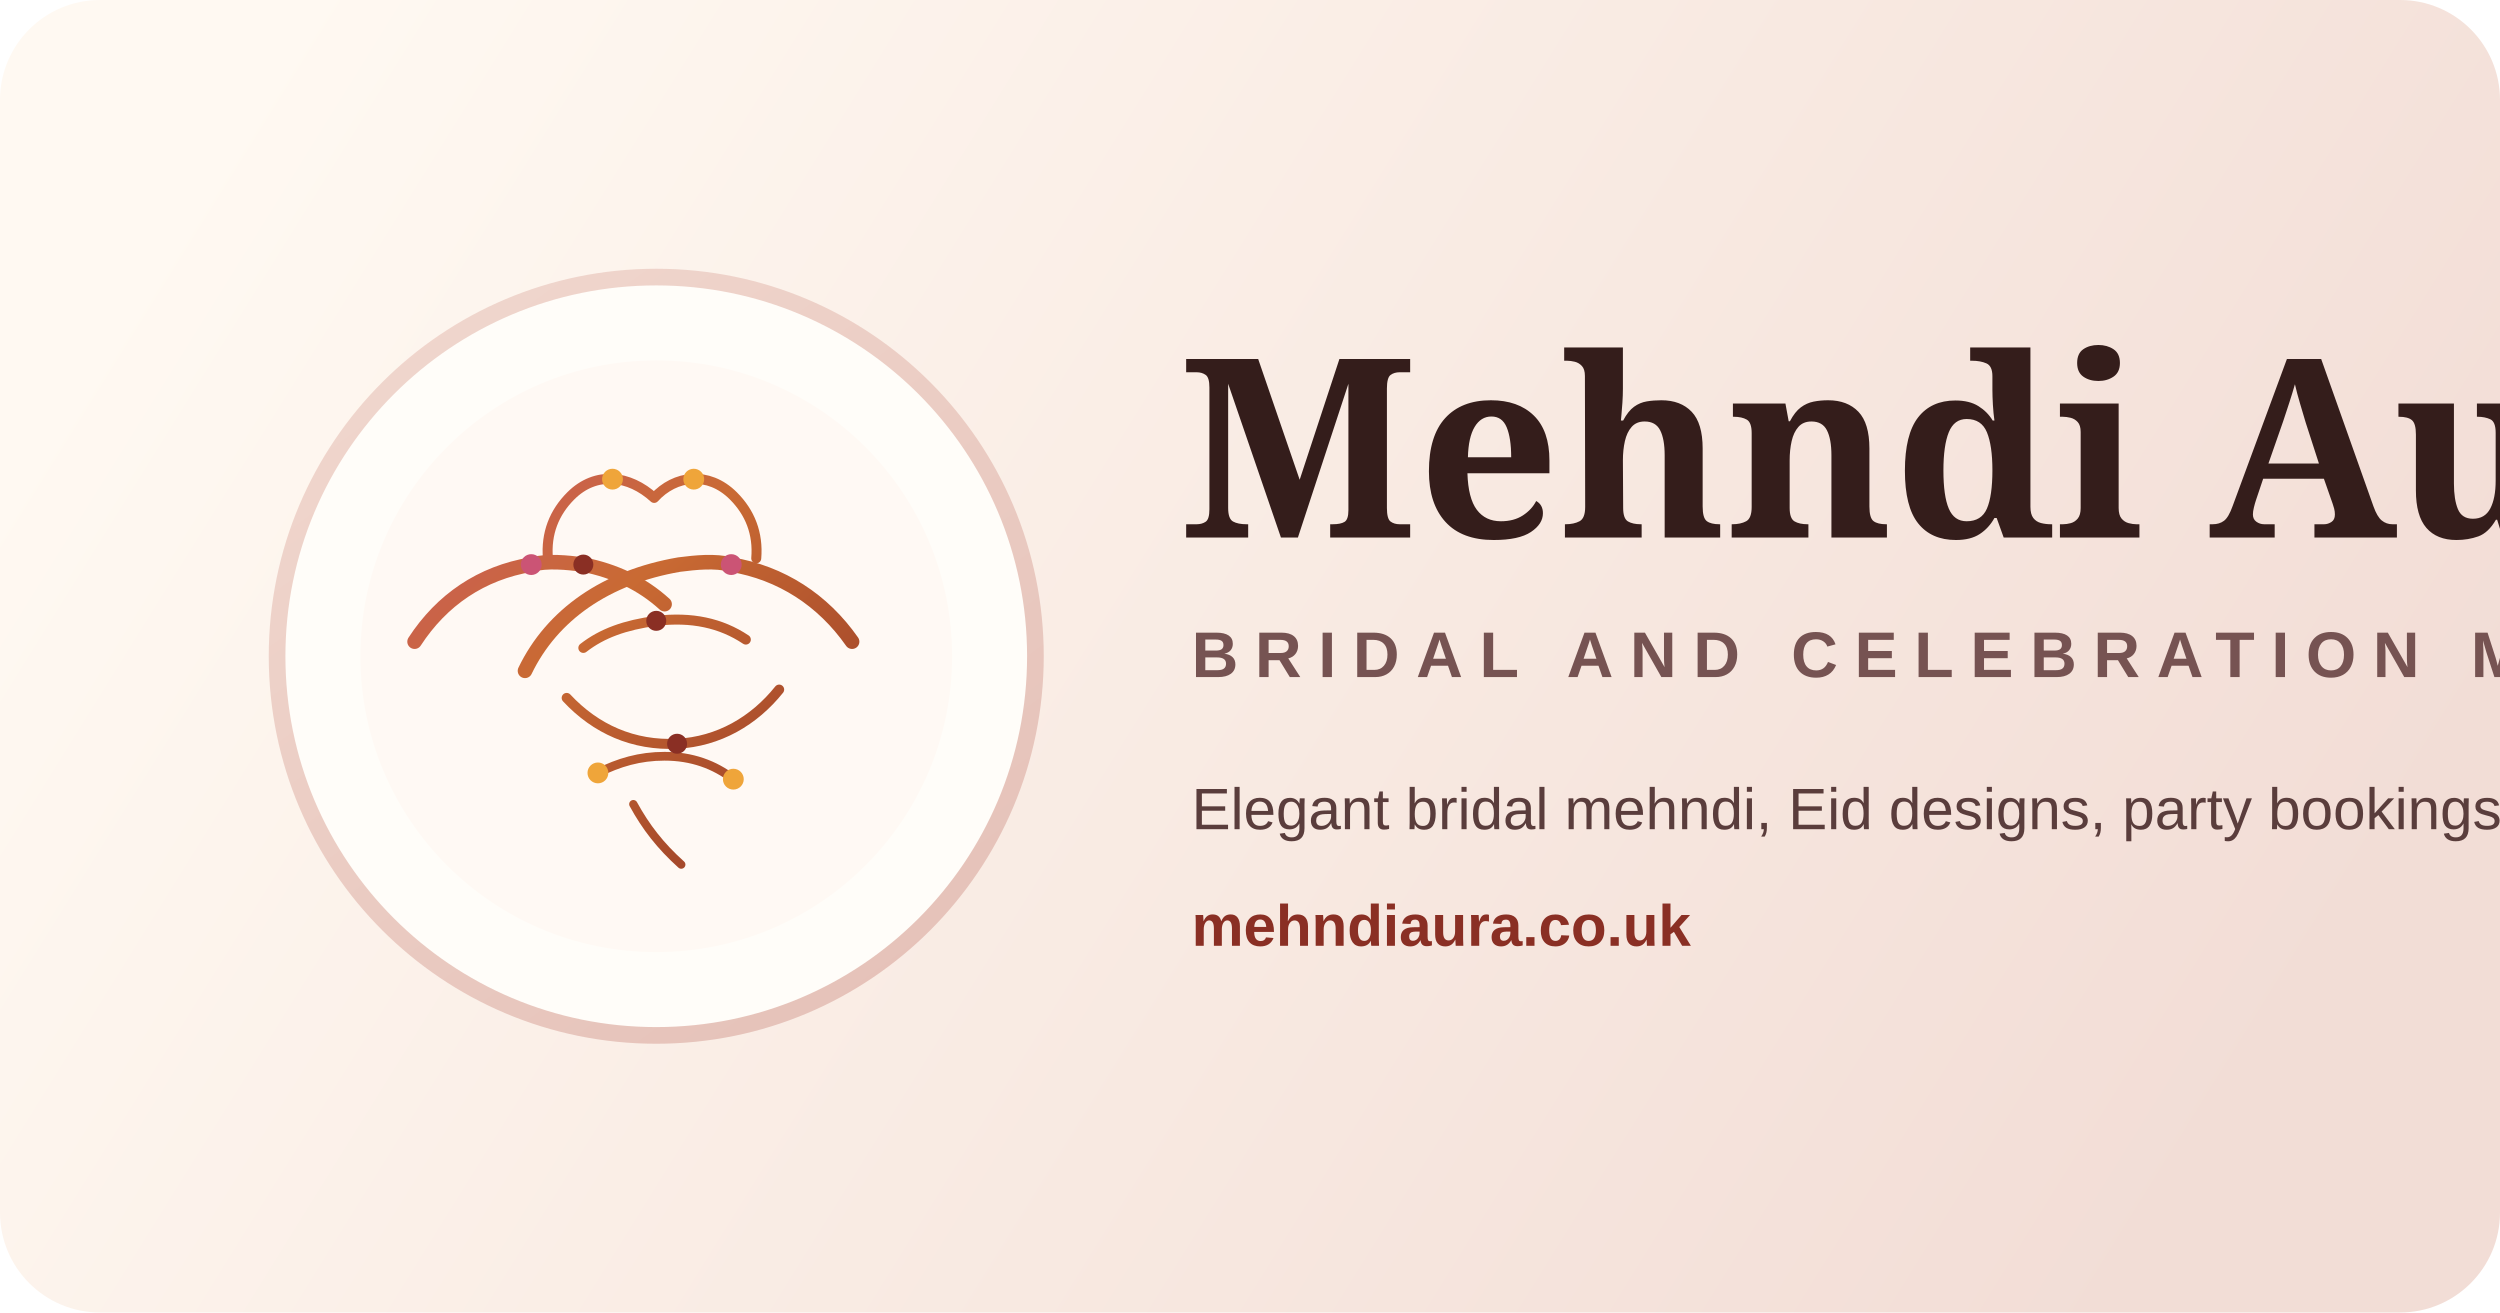
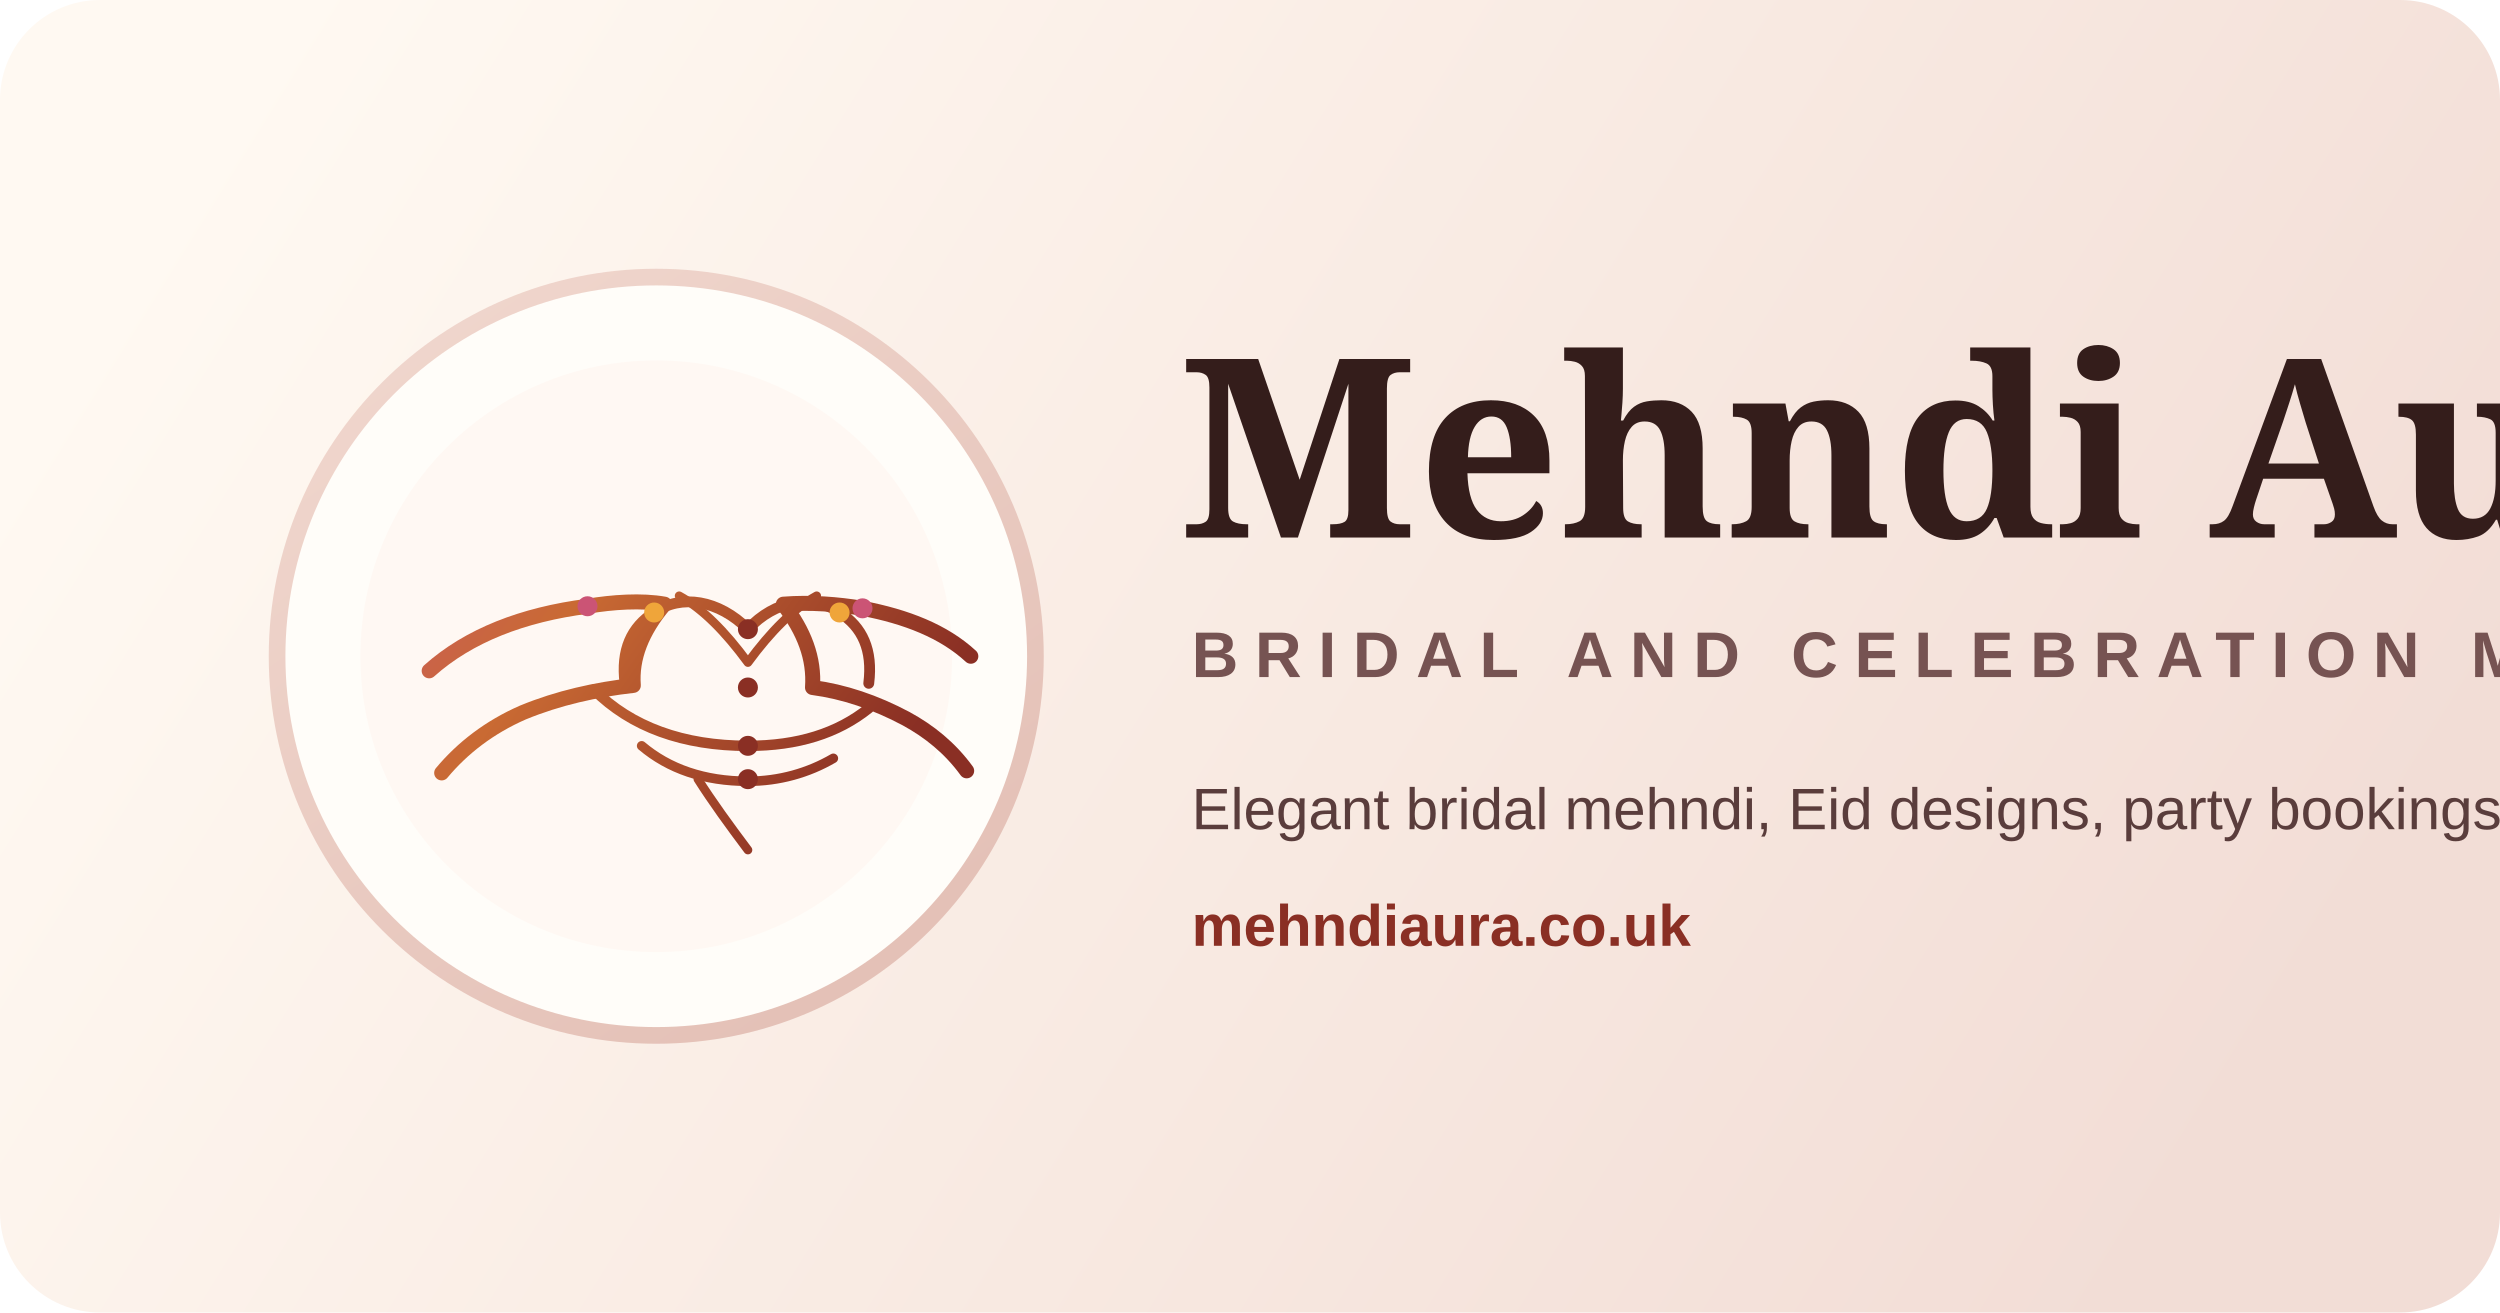
<svg xmlns="http://www.w3.org/2000/svg" width="1200" height="630" viewBox="0 0 1200 630" fill="none">
  <defs>
    <linearGradient id="bg" x1="112" y1="46" x2="1026" y2="614" gradientUnits="userSpaceOnUse">
      <stop stop-color="#FFF9F2" />
      <stop offset="0.58" stop-color="#F8E9E1" />
      <stop offset="1" stop-color="#F2DDD6" />
    </linearGradient>
    <linearGradient id="ring" x1="164" y1="126" x2="432" y2="494" gradientUnits="userSpaceOnUse">
      <stop stop-color="#F1D8CF" />
-       <stop offset="1" stop-color="#E5C1B8" />
+       <stop offset="1" stop-color="#E3BFB5" />
    </linearGradient>
-     <linearGradient id="ink" x1="176" y1="168" x2="428" y2="446" gradientUnits="userSpaceOnUse">
+     <linearGradient id="ink" x1="178" y1="192" x2="426" y2="368" gradientUnits="userSpaceOnUse">
      <stop stop-color="#CB5475" />
      <stop offset="0.45" stop-color="#C96A33" />
      <stop offset="1" stop-color="#8A2F24" />
    </linearGradient>
  </defs>
  <rect width="1200" height="630" rx="48" fill="url(#bg)" />
  <circle cx="315" cy="315" r="182" fill="#FFFDF9" stroke="url(#ring)" stroke-width="8" />
-   <circle cx="315" cy="315" r="142" fill="#FFF9F4" />
+   <circle cx="315" cy="315" r="142" fill="#FFF8F3" />
  <g stroke="url(#ink)" stroke-linecap="round" stroke-linejoin="round" fill="none">
-     <path d="M252 322C265 295 291 277 326 271C334 270 343 269 351 271C375 275 395 288 409 308" stroke-width="7" />
-     <path d="M199 308C212 288 231 275 255 271C263 269 272 270 280 271C295 274 308 280 319 290" stroke-width="7" />
-     <path d="M263 268C262 256 266 246 274 238C286 226 302 228 314 239C324 228 340 226 352 238C360 246 364 256 363 268" stroke-width="4.8" />
-     <path d="M280 311C289 304 300 300 315 298C332 296 346 299 358 307" stroke-width="4.8" />
-     <path d="M272 335C286 350 304 358 325 357C345 356 362 346 374 331" stroke-width="4.8" />
-     <path d="M287 371C297 366 307 363 319 363C332 363 343 367 352 374" stroke-width="4.2" />
-     <path d="M304 386C310 397 317 406 327 415" stroke-width="4" />
+     <path d="M206 322C225 305 251 295 282 291C294 289 308 288 319 290C308 303 303 316 304 329C286 331 268 335 251 342C235 349 222 359 212 371" stroke-width="7.2" />
+     <path d="M466 315C453 303 435 296 414 292C402 290 389 289 376 290C386 303 391 316 390 330C405 332 420 337 435 345C446 351 456 359 464 370" stroke-width="7.2" />
+     <path d="M300 328C298 312 303 301 314 294C327 285 345 288 359 302C372 288 390 285 403 294C414 301 419 312 417 328" stroke-width="5.2" />
+     <path d="M285 331C303 349 328 358 359 358C383 358 402 352 417 340" stroke-width="5" />
+     <path d="M308 358C321 369 338 375 359 375C374 375 388 371 400 364" stroke-width="4.6" />
+     <path d="M335 374C342 385 350 396 359 408" stroke-width="4.2" />
+     <path d="M326 286C337 292 348 303 359 318C370 303 381 292 392 286" stroke-width="4.2" />
  </g>
  <g fill="#8A2F24">
-     <circle cx="280" cy="271" r="4.8" />
-     <circle cx="315" cy="298" r="4.8" />
-     <circle cx="325" cy="357" r="4.8" />
+     <circle cx="359" cy="302" r="4.8" />
+     <circle cx="359" cy="330" r="4.8" />
+     <circle cx="359" cy="358" r="4.8" />
+     <circle cx="359" cy="374" r="4.8" />
  </g>
  <g fill="#CB5475">
-     <circle cx="255" cy="271" r="5" />
-     <circle cx="351" cy="271" r="5" />
+     <circle cx="282" cy="291" r="4.8" />
+     <circle cx="414" cy="292" r="4.8" />
  </g>
  <g fill="#EFA53A">
-     <circle cx="294" cy="230" r="5" />
-     <circle cx="333" cy="230" r="5" />
-     <circle cx="287" cy="371" r="5" />
-     <circle cx="352" cy="374" r="5" />
+     <circle cx="314" cy="294" r="4.8" />
+     <circle cx="403" cy="294" r="4.8" />
  </g>
  <text x="566" y="258" fill="#341D1B" font-family="'Cormorant Garamond', Georgia, serif" font-size="120" font-weight="700">Mehndi Aura</text>
  <text x="572" y="325" fill="#765352" font-family="'Manrope', Arial, sans-serif" font-size="31" font-weight="600" letter-spacing="8">BRIDAL AND CELEBRATION MEHNDI</text>
  <text x="572" y="398" fill="#5A3D3C" font-family="'Manrope', Arial, sans-serif" font-size="28" font-weight="500">Elegant bridal mehndi, Eid designs, party bookings and celebration henna in the UK.</text>
  <text x="572" y="454" fill="#8A2F24" font-family="'Manrope', Arial, sans-serif" font-size="28" font-weight="700">mehndiaura.co.uk</text>
</svg>
